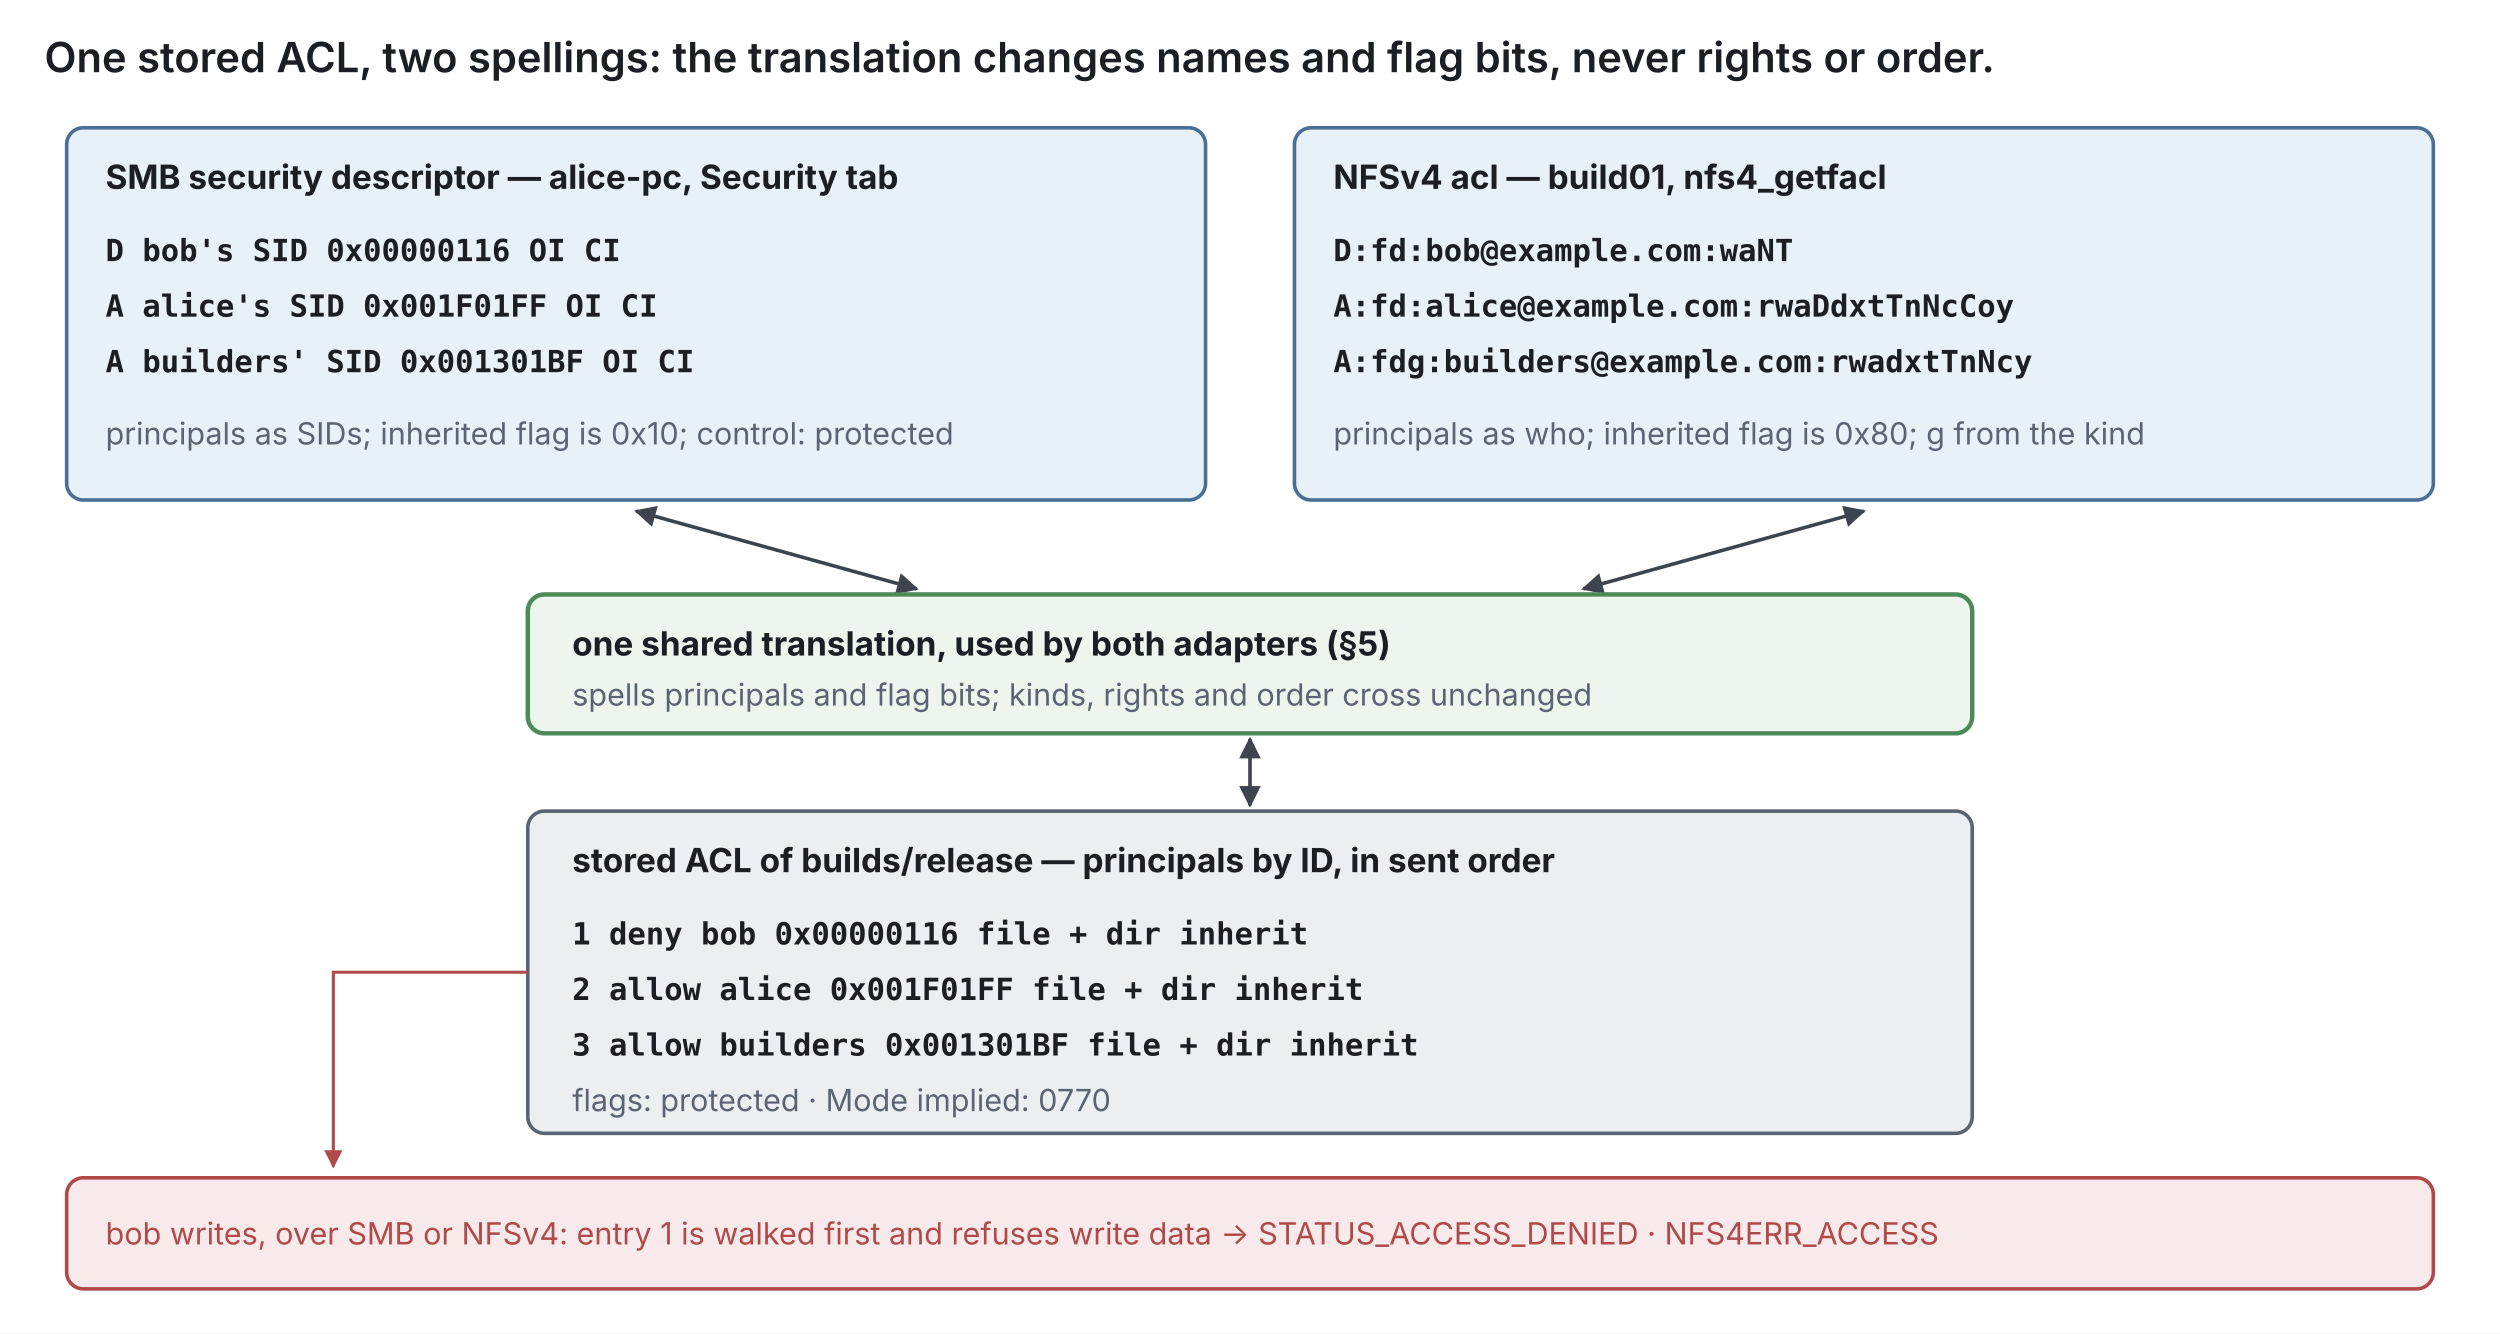
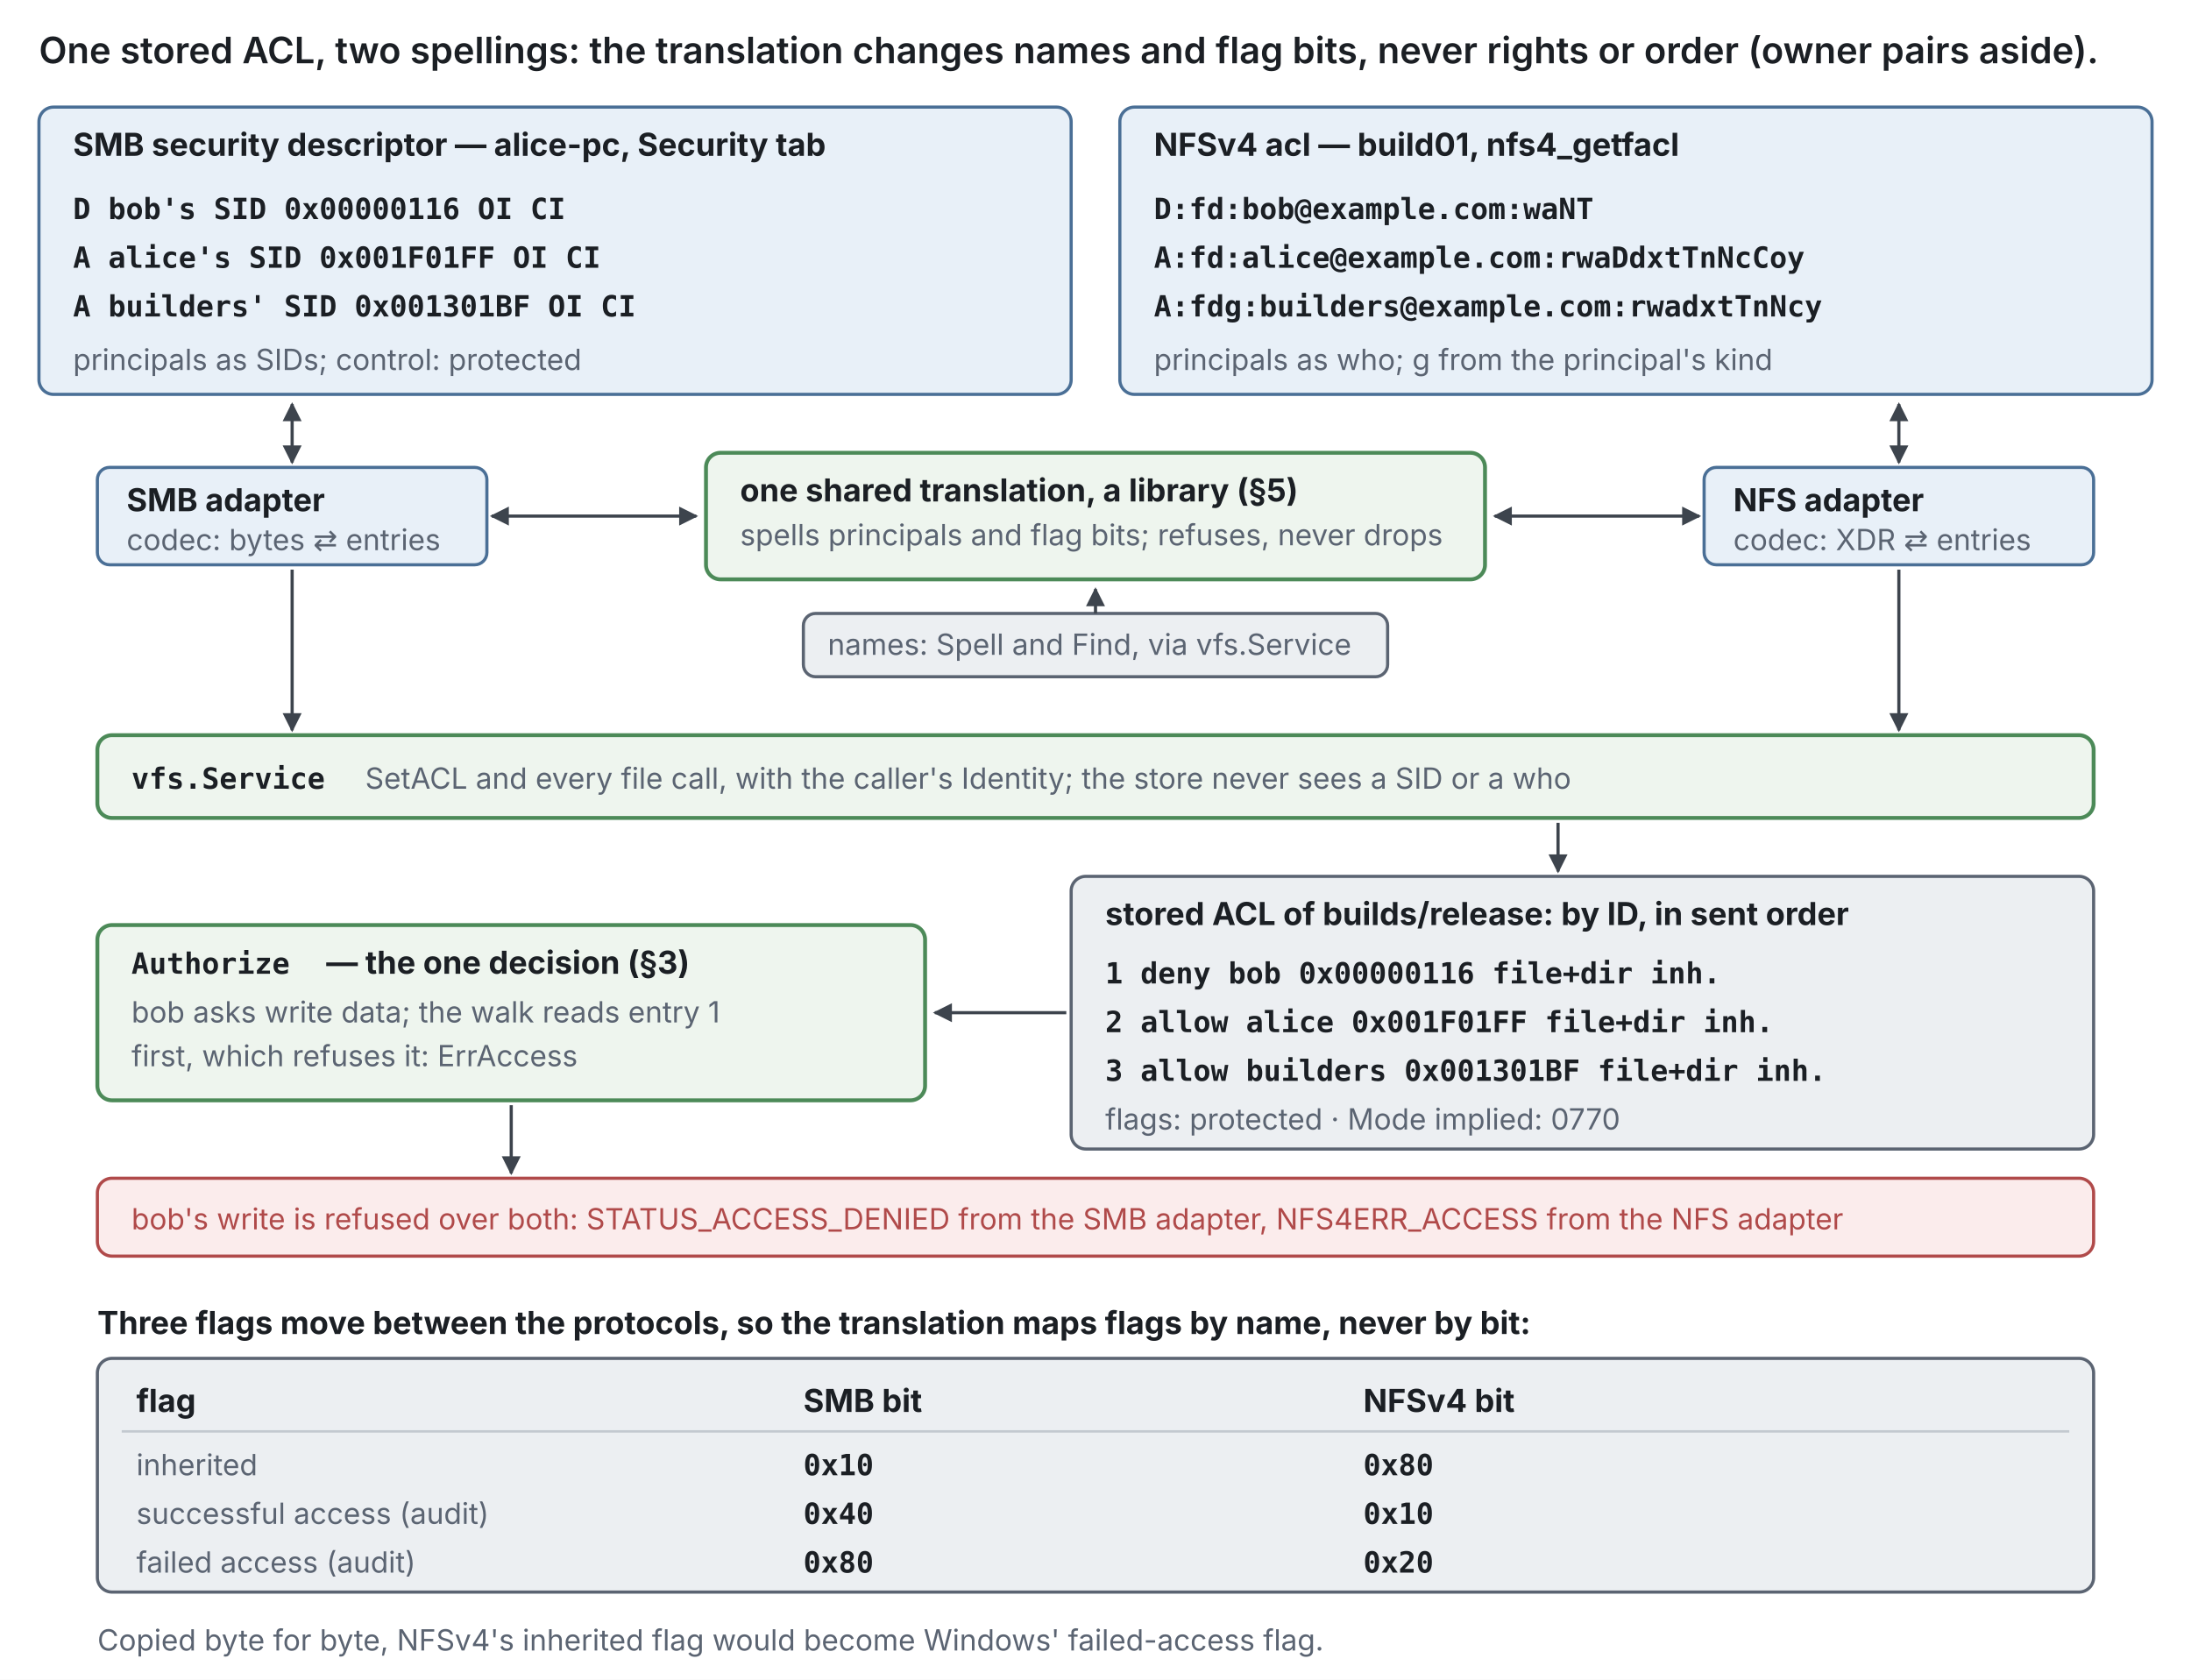
- <svg xmlns="http://www.w3.org/2000/svg" viewBox="0 0 900 480" width="900" height="480" font-family="system-ui,-apple-system,Segoe UI,sans-serif">
+ <svg xmlns="http://www.w3.org/2000/svg" viewBox="0 0 900 690" width="900" height="690" font-family="system-ui,-apple-system,Segoe UI,sans-serif">
  <defs>
    <marker id="a" viewBox="0 0 10 10" refX="9" refY="5" markerWidth="6" markerHeight="6" orient="auto-start-reverse">
      <path d="M0,0 L10,5 L0,10 z" fill="#3d444d" />
    </marker>
    <marker id="r" viewBox="0 0 10 10" refX="9" refY="5" markerWidth="6" markerHeight="6" orient="auto-start-reverse">
      <path d="M0,0 L10,5 L0,10 z" fill="#b04a4a" />
    </marker>
    <style>
-       .t{font-size:15px;font-weight:600;fill:#1b1f24}.h{font-size:12px;font-weight:700;fill:#1b1f24}
-       .s{font-size:11px;fill:#5b6472}.e{font-size:11px;fill:#b04a4a}
-       .m{font-family:ui-monospace,SFMono-Regular,Menlo,monospace;font-size:11px;font-weight:600;fill:#1b1f24;white-space:pre}
+       .t{font-size:15px;font-weight:600;fill:#1b1f24}.h{font-size:13px;font-weight:700;fill:#1b1f24}
+       .s{font-size:12px;fill:#5b6472}.e{font-size:12px;fill:#b04a4a}.z{font-size:11px;font-weight:700;fill:#5b6472}
+       .k{font-size:12px;fill:#1b1f24}
+       .m{font-family:ui-monospace,SFMono-Regular,Menlo,monospace;font-size:12px;font-weight:600;fill:#1b1f24}
+       .ms{font-family:ui-monospace,SFMono-Regular,Menlo,monospace;font-size:11px;fill:#1b1f24}
      .pr{fill:#e8f0f8;stroke:#4a6f96;stroke-width:1.3}
      .sv{fill:#eef5ee;stroke:#4c8a58;stroke-width:1.6}
      .st{fill:#eceff2;stroke:#5b6472;stroke-width:1.3}
-       .bad{fill:#f8eaea;stroke:#b04a4a;stroke-width:1.3}
-       .ln{stroke:#3d444d;stroke-width:1.3;fill:none;marker-end:url(#a);marker-start:url(#a)}
-       .ex{stroke:#b04a4a;stroke-width:1.1;fill:none;marker-end:url(#r)}
+       .am{fill:#fbf3e4;stroke:#b07a2a;stroke-width:1.3}
+       .rd{fill:#fbecec;stroke:#b04a4a;stroke-width:1.3}
+       .ln{stroke:#3d444d;stroke-width:1.3;fill:none;marker-end:url(#a)}
+       .cb{stroke:#3d444d;stroke-width:1.2;fill:none;stroke-dasharray:5 3;marker-end:url(#a)}
+       .ex{stroke:#b04a4a;stroke-width:1.3;fill:none;marker-end:url(#r)}
+       .lane{stroke:#c3c9d0;stroke-width:1;stroke-dasharray:3 3}
+       .zone{fill:none;stroke:#9aa3ad;stroke-width:1;stroke-dasharray:4 3}
+       .mp{font-family:ui-monospace,SFMono-Regular,Menlo,monospace;font-size:12px;font-weight:600;fill:#1b1f24;white-space:pre}
+       .bi{stroke:#3d444d;stroke-width:1.3;fill:none;marker-end:url(#a);marker-start:url(#a)}
    </style>
  </defs>
-   <rect width="900" height="480" fill="#ffffff" />
-   <text x="16" y="26" class="t">One stored ACL, two spellings: the translation changes names and flag bits, never rights or order.</text>
-   <rect x="24" y="46" width="410" height="134" rx="6" class="pr" />
-   <text x="38" y="68" class="h">SMB security descriptor — alice-pc, Security tab</text>
-   <text x="38" y="94" class="m">D  bob's SID        0x00000116  OI CI</text>
-   <text x="38" y="114" class="m">A  alice's SID      0x001F01FF  OI CI</text>
-   <text x="38" y="134" class="m">A  builders' SID    0x001301BF  OI CI</text>
-   <text x="38" y="160" class="s">principals as SIDs; inherited flag is 0x10; control: protected</text>
-   <rect x="466" y="46" width="410" height="134" rx="6" class="pr" />
-   <text x="480" y="68" class="h">NFSv4 acl — build01, nfs4_getfacl</text>
-   <text x="480" y="94" class="m">D:fd:bob@example.com:waNT</text>
-   <text x="480" y="114" class="m">A:fd:alice@example.com:rwaDdxtTnNcCoy</text>
-   <text x="480" y="134" class="m">A:fdg:builders@example.com:rwadxtTnNcy</text>
-   <text x="480" y="160" class="s">principals as who; inherited flag is 0x80; g from the kind</text>
-   <path d="M229,184 L330,212" class="ln" />
-   <path d="M671,184 L570,212" class="ln" />
-   <rect x="190" y="214" width="520" height="50" rx="6" class="sv" />
-   <text x="206" y="236" class="h">one shared translation, used by both adapters (§5)</text>
-   <text x="206" y="254" class="s">spells principals and flag bits; kinds, rights and order cross unchanged</text>
-   <path d="M450,266 L450,290" class="ln" />
-   <rect x="190" y="292" width="520" height="116" rx="6" class="st" />
-   <text x="206" y="314" class="h">stored ACL of builds/release — principals by ID, in sent order</text>
-   <text x="206" y="340" class="m">1  deny   bob       0x00000116  file + dir inherit</text>
-   <text x="206" y="360" class="m">2  allow  alice     0x001F01FF  file + dir inherit</text>
-   <text x="206" y="380" class="m">3  allow  builders  0x001301BF  file + dir inherit</text>
-   <text x="206" y="400" class="s">flags: protected · Mode implied: 0770</text>
-   <path d="M190,350 L120,350 L120,420" class="ex" />
-   <rect x="24" y="424" width="852" height="40" rx="6" class="bad" />
-   <text x="38" y="448" class="e">bob writes, over SMB or NFSv4: entry 1 is walked first and refuses write data → STATUS_ACCESS_DENIED · NFS4ERR_ACCESS</text>
+   <rect width="900" height="690" fill="#ffffff" />
+   <text x="16" y="26" class="t">One stored ACL, two spellings: the translation changes names and flag bits, never rights or order (owner pairs aside).</text>
+   <rect x="16" y="44" width="424" height="118" rx="6" class="pr" />
+   <text x="30" y="64" class="h">SMB security descriptor — alice-pc, Security tab</text>
+   <text x="30" y="90" class="mp">D  bob's SID       0x00000116  OI CI</text>
+   <text x="30" y="110" class="mp">A  alice's SID     0x001F01FF  OI CI</text>
+   <text x="30" y="130" class="mp">A  builders' SID   0x001301BF  OI CI</text>
+   <text x="30" y="152" class="s">principals as SIDs; control: protected</text>
+   <rect x="460" y="44" width="424" height="118" rx="6" class="pr" />
+   <text x="474" y="64" class="h">NFSv4 acl — build01, nfs4_getfacl</text>
+   <text x="474" y="90" class="mp">D:fd:bob@example.com:waNT</text>
+   <text x="474" y="110" class="mp">A:fd:alice@example.com:rwaDdxtTnNcCoy</text>
+   <text x="474" y="130" class="mp">A:fdg:builders@example.com:rwadxtTnNcy</text>
+   <text x="474" y="152" class="s">principals as who; g from the principal's kind</text>
+   <path d="M120,166 L120,190" class="bi" />
+   <path d="M780,166 L780,190" class="bi" />
+   <rect x="40" y="192" width="160" height="40" rx="5" class="pr" />
+   <text x="52" y="210" class="h">SMB adapter</text>
+   <text x="52" y="226" class="s">codec: bytes ⇄ entries</text>
+   <rect x="700" y="192" width="160" height="40" rx="5" class="pr" />
+   <text x="712" y="210" class="h">NFS adapter</text>
+   <text x="712" y="226" class="s">codec: XDR ⇄ entries</text>
+   <rect x="290" y="186" width="320" height="52" rx="6" class="sv" />
+   <text x="304" y="206" class="h">one shared translation, a library (§5)</text>
+   <text x="304" y="224" class="s">spells principals and flag bits; refuses, never drops</text>
+   <path d="M202,212 L286,212" class="bi" />
+   <path d="M698,212 L614,212" class="bi" />
+   <rect x="330" y="252" width="240" height="26" rx="5" class="st" />
+   <text x="340" y="269" class="s">names: Spell and Find, via vfs.Service</text>
+   <path d="M450,252 L450,242" class="ln" />
+   <path d="M120,234 L120,300" class="ln" />
+   <path d="M780,234 L780,300" class="ln" />
+   <rect x="40" y="302" width="820" height="34" rx="6" class="sv" />
+   <text x="54" y="324" class="m">vfs.Service</text>
+   <text x="150" y="324" class="s">SetACL and every file call, with the caller's Identity; the store never sees a SID or a who</text>
+   <path d="M640,338 L640,358" class="ln" />
+   <rect x="440" y="360" width="420" height="112" rx="6" class="st" />
+   <text x="454" y="380" class="h">stored ACL of builds/release: by ID, in sent order</text>
+   <text x="454" y="404" class="mp">1 deny  bob      0x00000116  file+dir inh.</text>
+   <text x="454" y="424" class="mp">2 allow alice    0x001F01FF  file+dir inh.</text>
+   <text x="454" y="444" class="mp">3 allow builders 0x001301BF  file+dir inh.</text>
+   <text x="454" y="464" class="s">flags: protected · Mode implied: 0770</text>
+   <rect x="40" y="380" width="340" height="72" rx="6" class="sv" />
+   <text x="54" y="400" class="m">Authorize</text>
+   <text x="134" y="400" class="h">— the one decision (§3)</text>
+   <text x="54" y="420" class="s">bob asks write data; the walk reads entry 1</text>
+   <text x="54" y="438" class="s">first, which refuses it: ErrAccess</text>
+   <path d="M438,416 L384,416" class="ln" />
+   <path d="M210,454 L210,482" class="ln" />
+   <rect x="40" y="484" width="820" height="32" rx="6" class="rd" />
+   <text x="54" y="505" class="e">bob's write is refused over both: STATUS_ACCESS_DENIED from the SMB adapter, NFS4ERR_ACCESS from the NFS adapter</text>
+   <text x="40" y="548" class="h">Three flags move between the protocols, so the translation maps flags by name, never by bit:</text>
+   <rect x="40" y="558" width="820" height="96" rx="6" class="st" />
+   <text x="56" y="580" class="h">flag</text>
+   <text x="330" y="580" class="h">SMB bit</text>
+   <text x="560" y="580" class="h">NFSv4 bit</text>
+   <line x1="50" y1="588" x2="850" y2="588" stroke="#c3c9d0" />
+   <text x="56" y="606" class="s">inherited</text>
+   <text x="330" y="606" class="mp">0x10</text>
+   <text x="560" y="606" class="mp">0x80</text>
+   <text x="56" y="626" class="s">successful access (audit)</text>
+   <text x="330" y="626" class="mp">0x40</text>
+   <text x="560" y="626" class="mp">0x10</text>
+   <text x="56" y="646" class="s">failed access (audit)</text>
+   <text x="330" y="646" class="mp">0x80</text>
+   <text x="560" y="646" class="mp">0x20</text>
+   <text x="40" y="678" class="s">Copied byte for byte, NFSv4's inherited flag would become Windows' failed-access flag.</text>
</svg>
